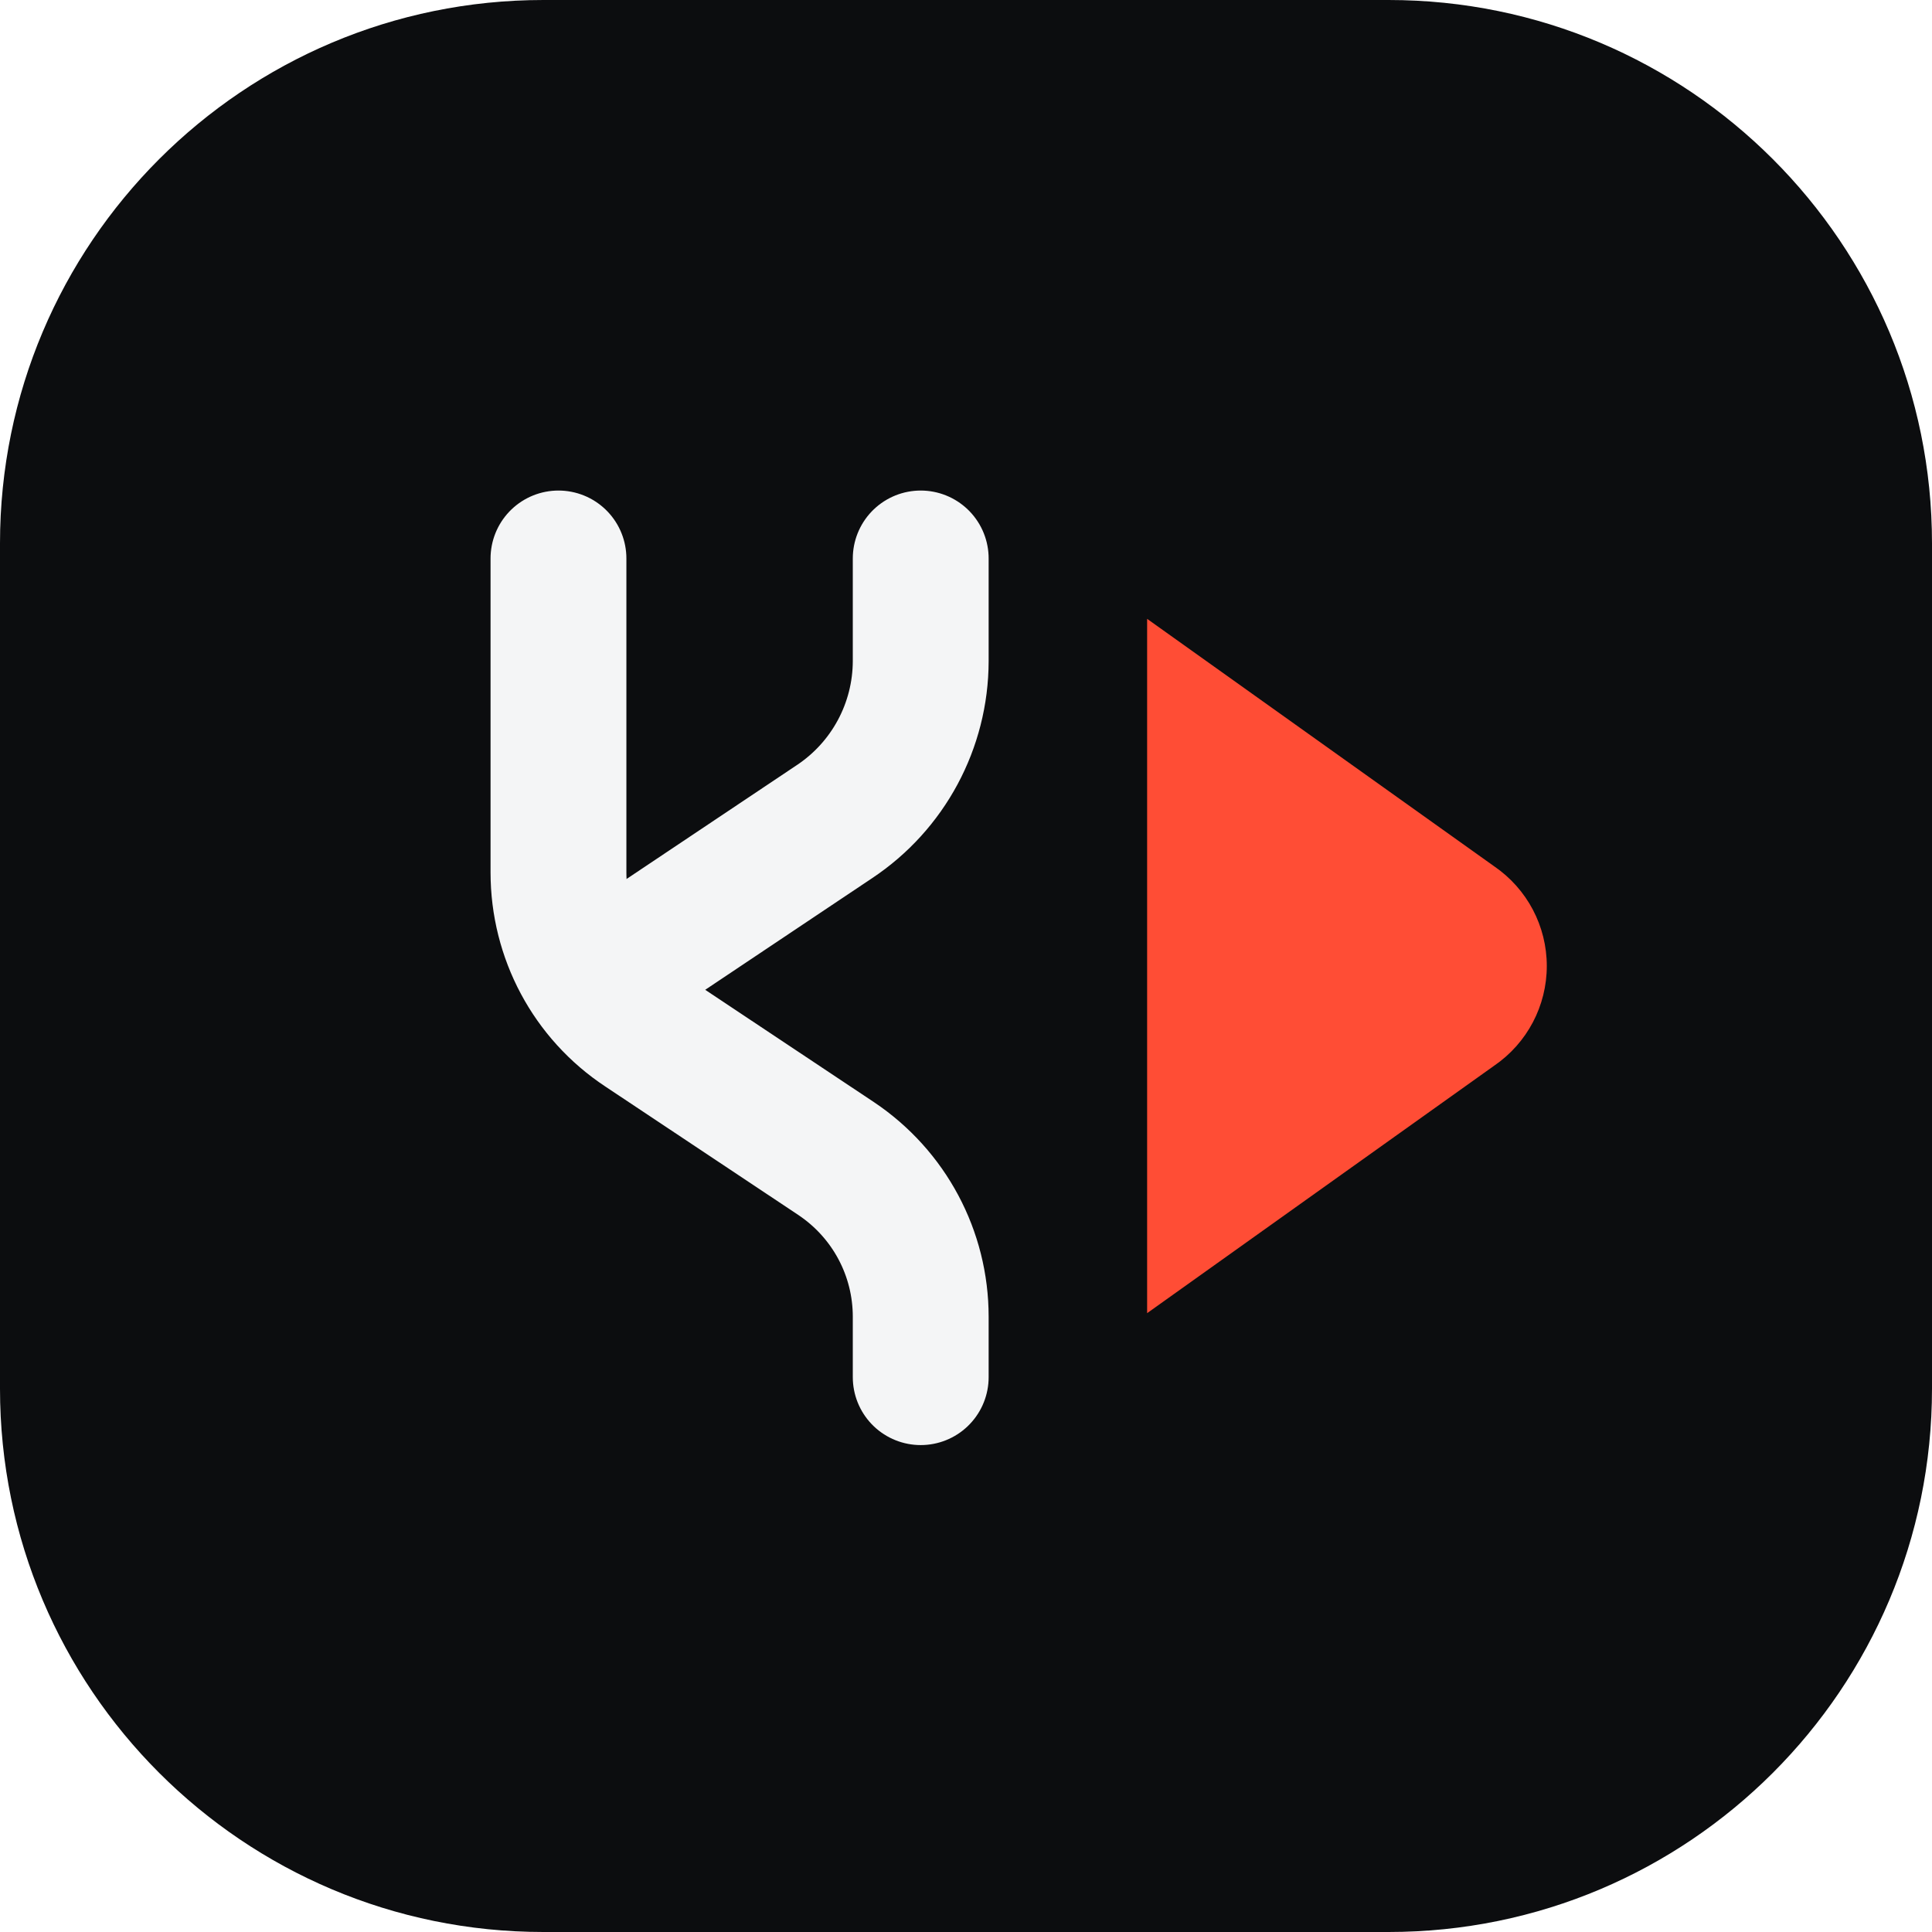
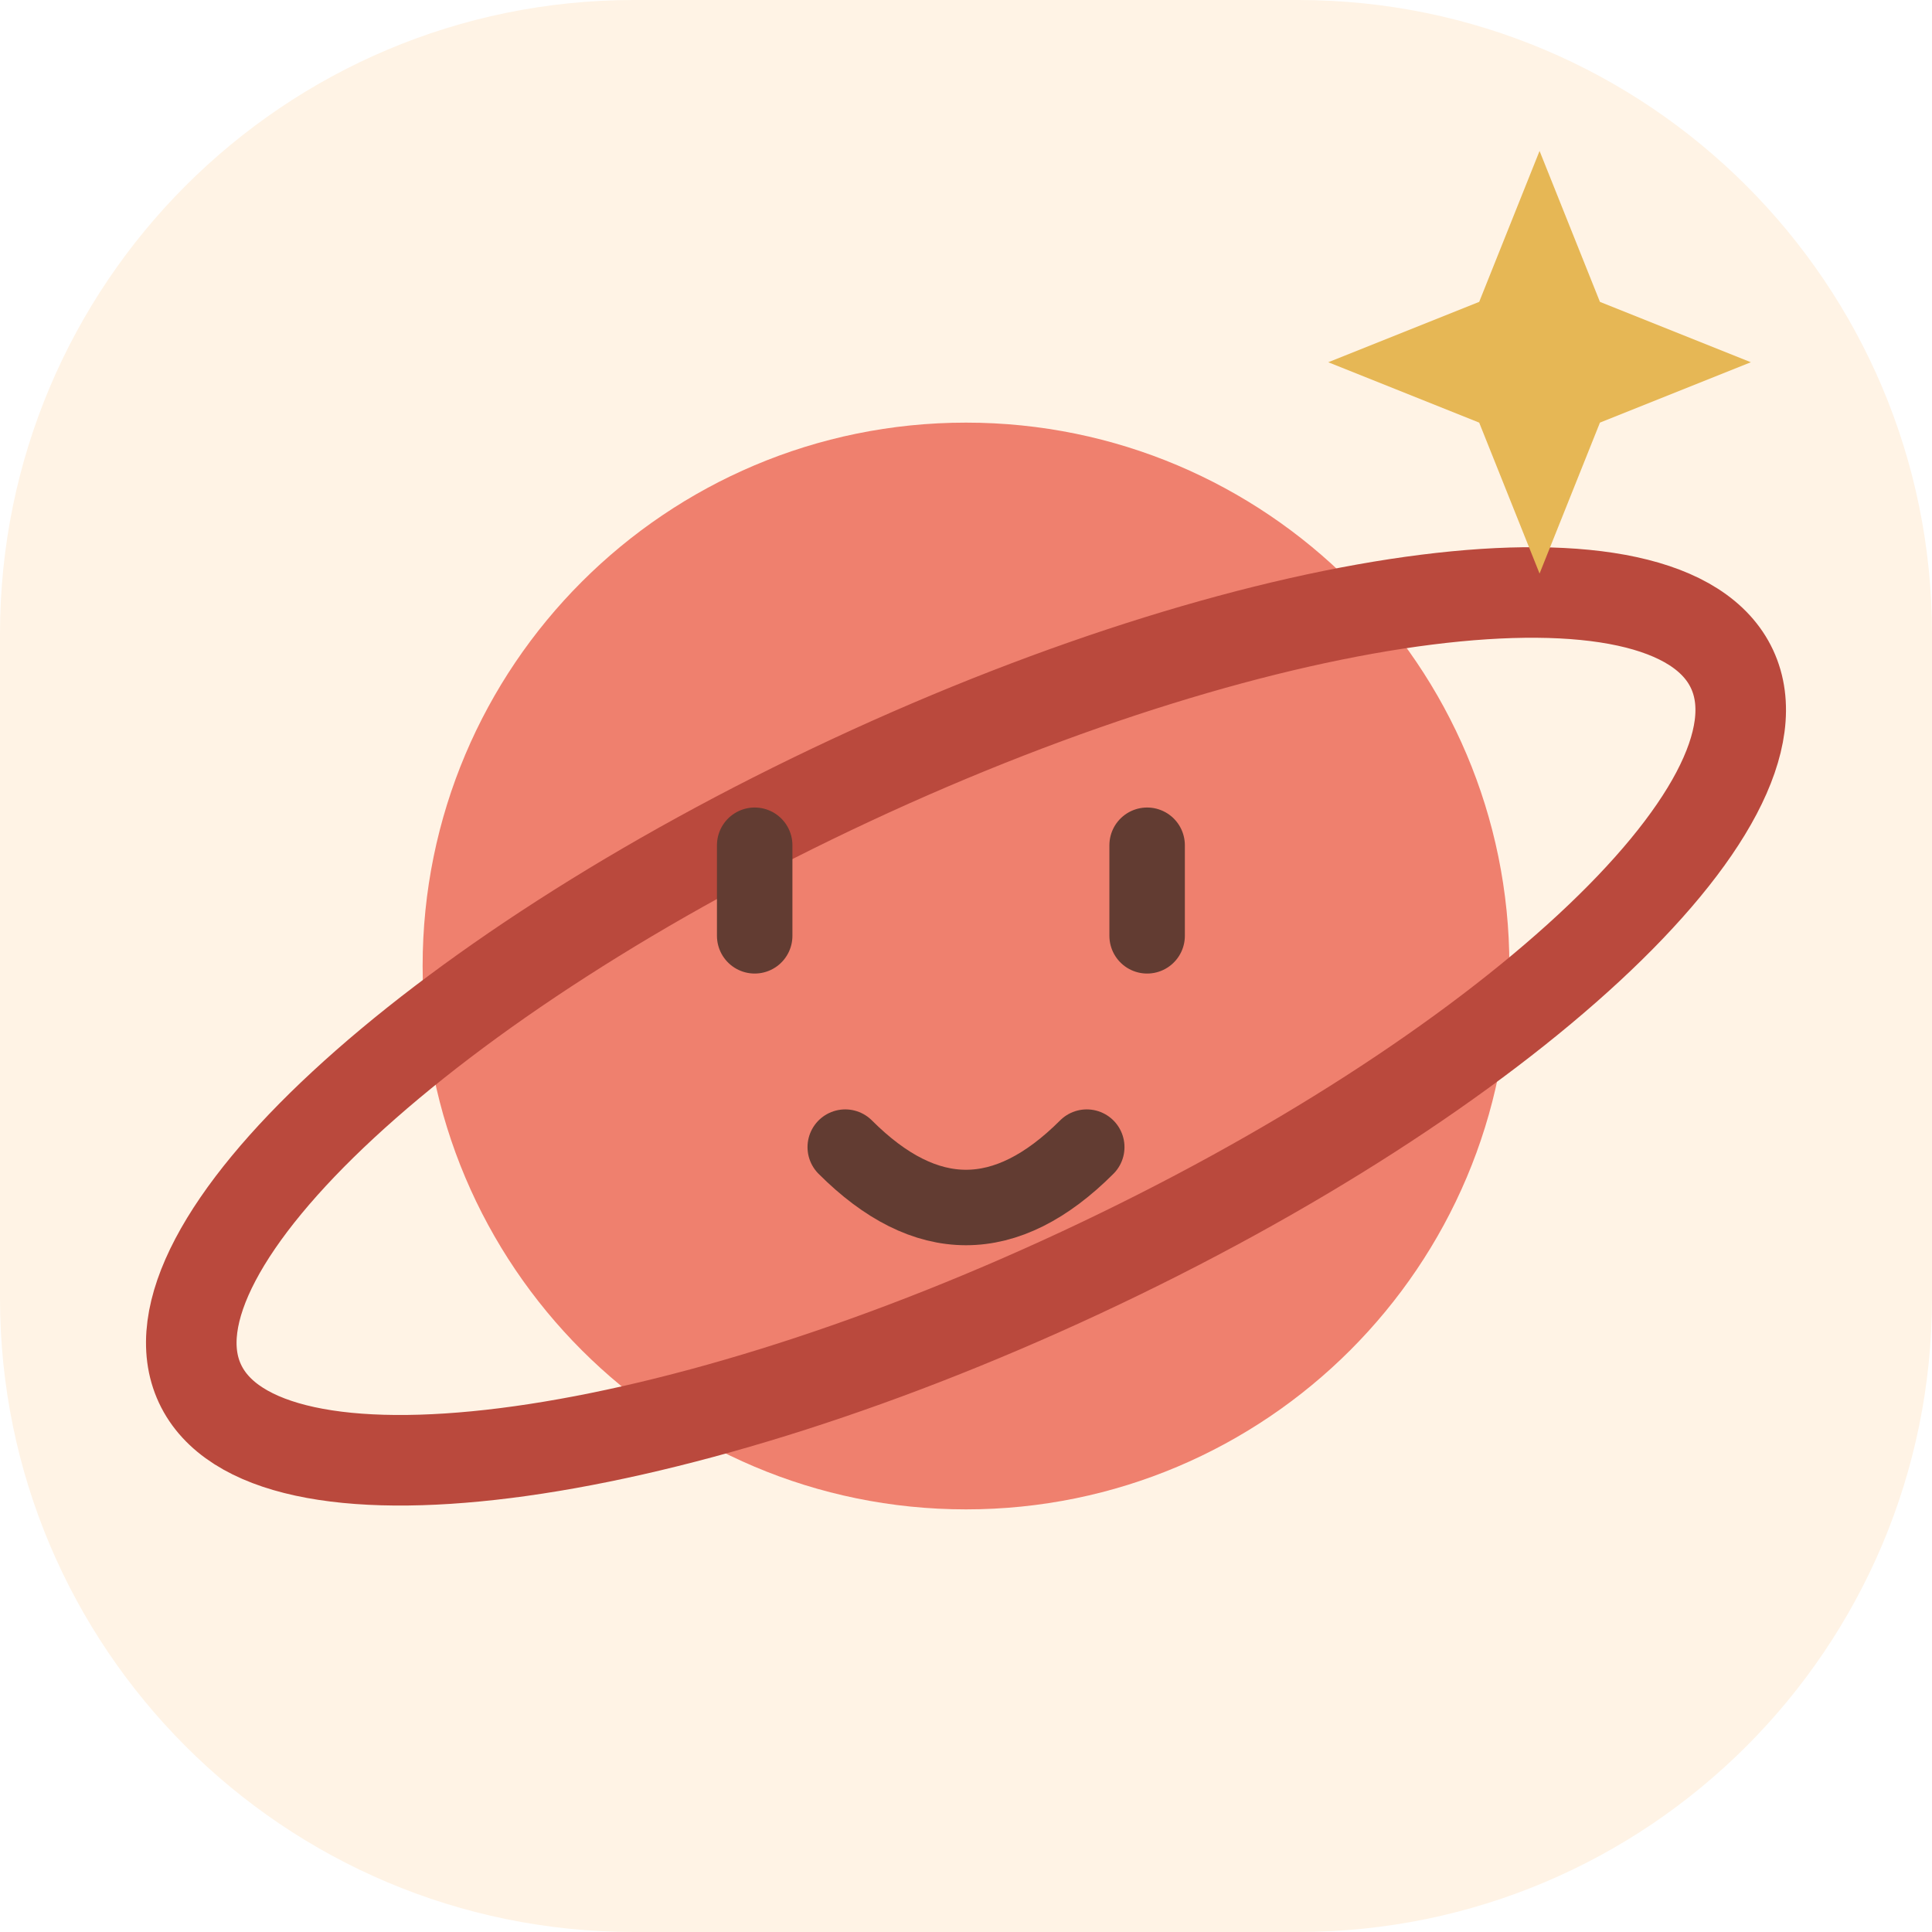
- <svg xmlns="http://www.w3.org/2000/svg" viewBox="0 0 32 32" fill="none">
-   <rect width="32" height="32" rx="9" fill="#0C0D0F" />
-   <path d="M9.25 9.25v5.2c0 1.05.52 2.03 1.4 2.61l3.2 2.13c.88.59 1.4 1.57 1.4 2.62v1" stroke="#F4F5F6" stroke-width="2.25" stroke-linecap="round" />
-   <path d="M15.25 9.25v1.7a3.2 3.2 0 0 1-1.43 2.66l-3.17 2.12" stroke="#F4F5F6" stroke-width="2.25" stroke-linecap="round" />
-   <path d="m19 10.25 5.75 4.1a2 2 0 0 1 0 3.3L19 21.75v-11.5Z" fill="#FF4D35" />
+ <svg xmlns="http://www.w3.org/2000/svg" viewBox="0 0 64 64">
+   <rect width="64" height="64" rx="21" fill="#fff3e5" />
+   <circle cx="32" cy="32" r="18" fill="#ef806e" />
+   <ellipse cx="32" cy="34" rx="28" ry="9" transform="rotate(-25 32 34)" fill="none" stroke="#ba493d" stroke-width="3" />
+   <path d="M25 28v3m13-3v3m-10 7q4 4 8 0" fill="none" stroke="#623c32" stroke-width="2.5" stroke-linecap="round" />
+   <path d="m51 5 2 5 5 2-5 2-2 5-2-5-5-2 5-2z" fill="#e6b755" />
</svg>
